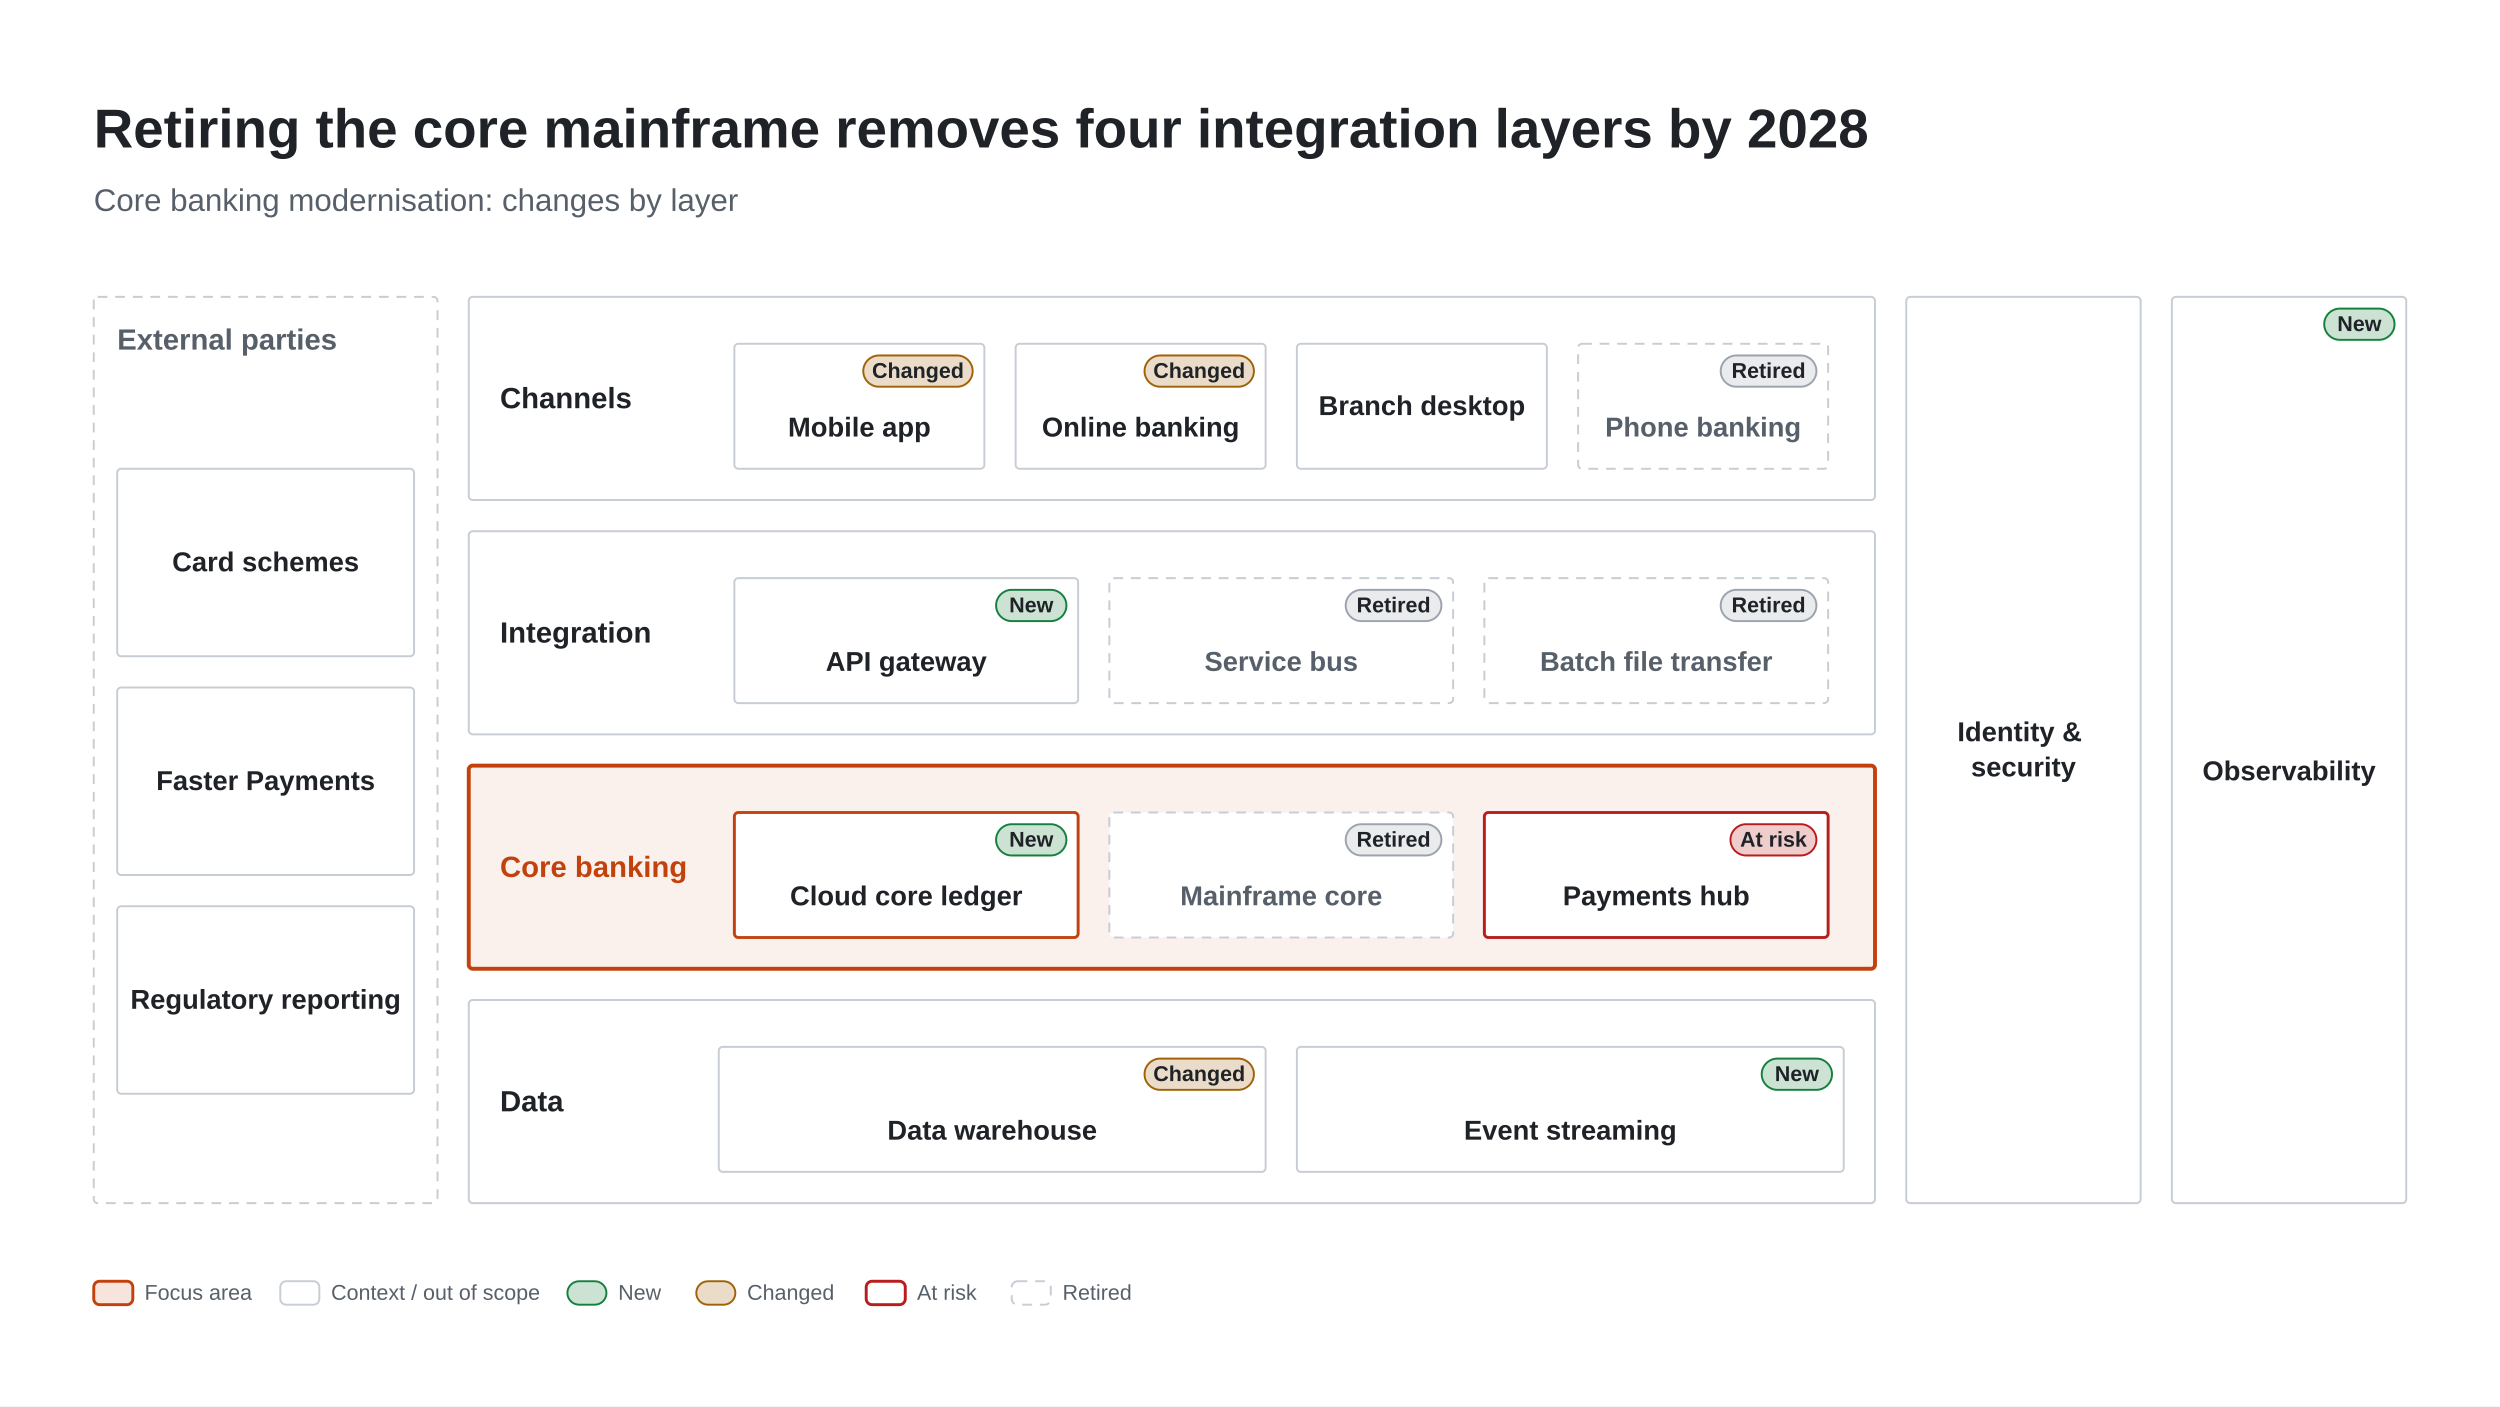
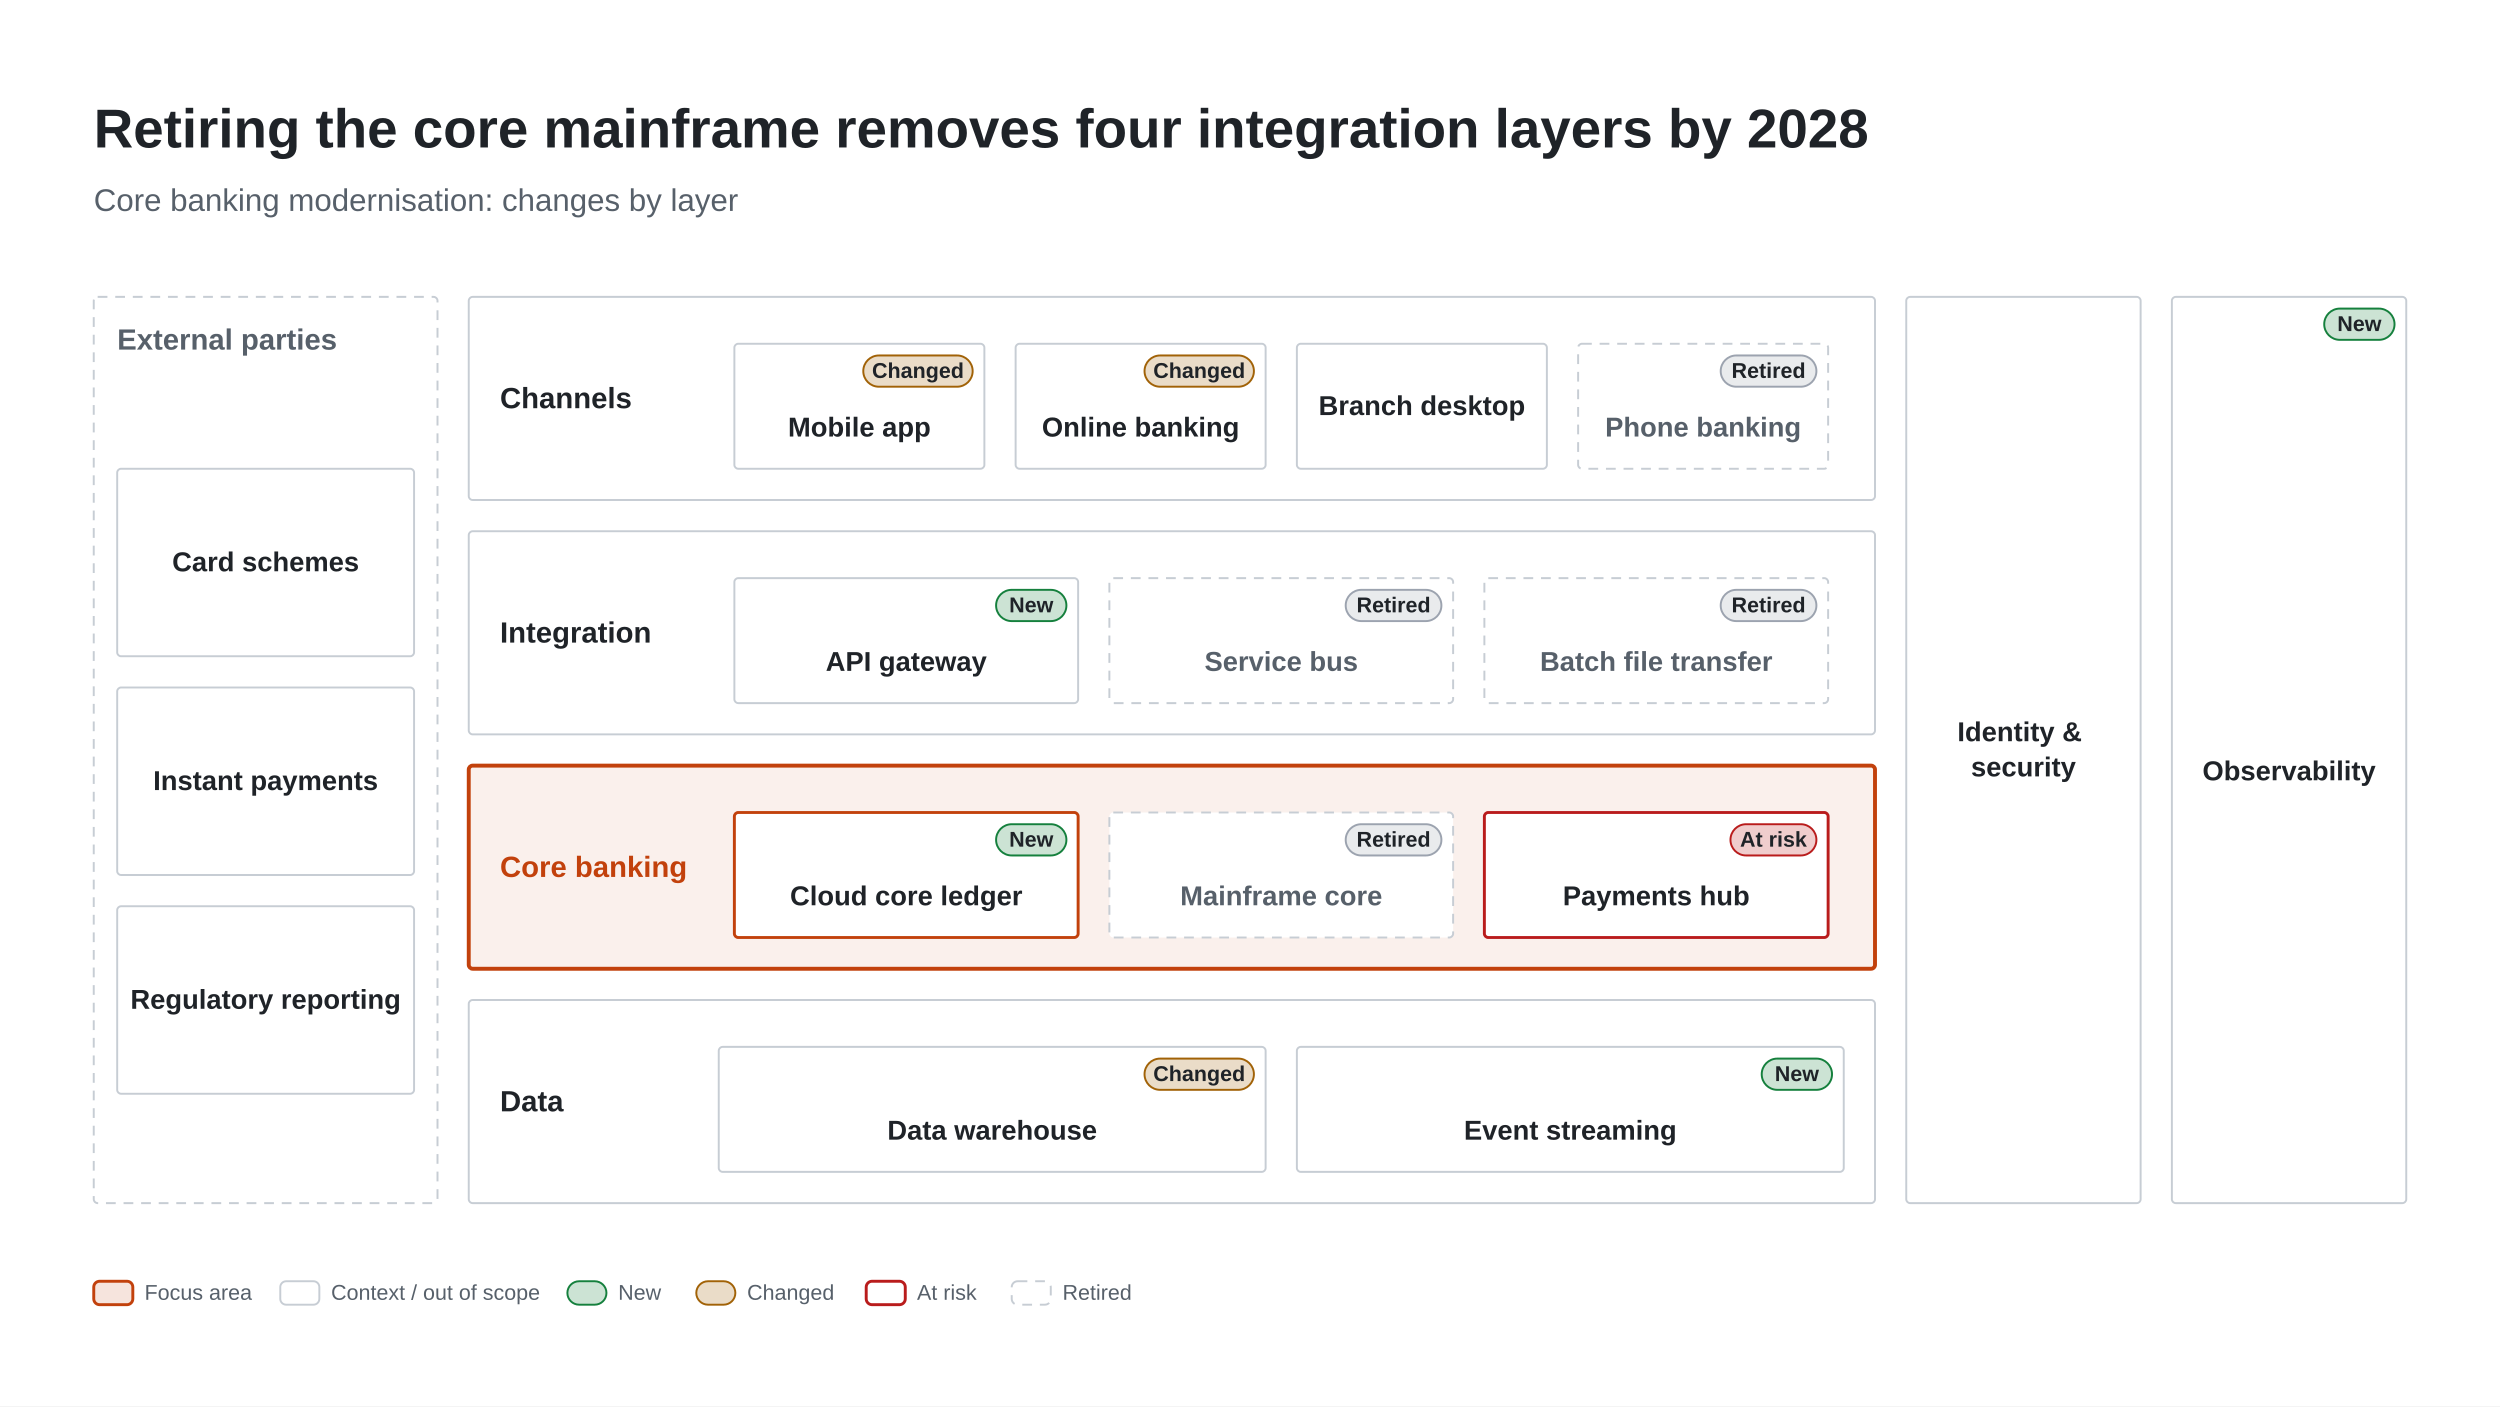
<svg xmlns="http://www.w3.org/2000/svg" width="1280" height="720" viewBox="0 0 1280 720" role="img" aria-labelledby="ds-svg-title ds-svg-desc" data-generator="diagram-studio 1.0.0" data-type="layered-architecture" data-theme="minimal" data-altitude="detailed">
  <rect id="ds-background" data-role="background" width="1280" height="720" fill="#FFFFFF" />
  <text id="ds-title" data-role="title" font-family="'Source Sans 3', 'Helvetica Neue', Arial, sans-serif" font-size="28" font-weight="600" fill="#1F2328">
    <tspan x="48" y="75.5">Retiring the core mainframe removes four integration layers by 2028</tspan>
  </text>
  <text id="ds-subtitle" data-role="subtitle" font-family="'Source Sans 3', 'Helvetica Neue', Arial, sans-serif" font-size="16" font-weight="400" fill="#57606A">
    <tspan x="48" y="108">Core banking modernisation: changes by layer</tspan>
  </text>
  <path id="channels" data-role="band" data-node="channels" d="M242 152H958A2 2 0 0 1 960 154V254A2 2 0 0 1 958 256H242A2 2 0 0 1 240 254V154A2 2 0 0 1 242 152Z" fill="#FFFFFF" stroke="#C7CDD4" stroke-width="1" stroke-linejoin="round" />
  <text id="channels--label" data-role="header" font-family="'Source Sans 3', 'Helvetica Neue', Arial, sans-serif" font-size="15" font-weight="600" fill="#1F2328">
    <tspan x="256" y="209">Channels</tspan>
  </text>
  <path id="mobile" data-role="node" data-node="mobile" data-status="changed" d="M378 176H502A2 2 0 0 1 504 178V238A2 2 0 0 1 502 240H378A2 2 0 0 1 376 238V178A2 2 0 0 1 378 176Z" fill="#FFFFFF" stroke="#C7CDD4" stroke-width="1" stroke-linejoin="round" />
  <text id="mobile--label" data-role="label" font-family="'Source Sans 3', 'Helvetica Neue', Arial, sans-serif" font-size="14" font-weight="600" fill="#1F2328" text-anchor="middle">
    <tspan x="440" y="223.5">Mobile app</tspan>
  </text>
  <path id="mobile--badge" data-role="badge" d="M450 182H490A8 8 0 0 1 498 190V190A8 8 0 0 1 490 198H450A8 8 0 0 1 442 190V190A8 8 0 0 1 450 182Z" fill="#EADCC8" stroke="#A16207" stroke-width="1" stroke-linejoin="round" />
  <text id="mobile--badge-text" data-role="label" font-family="'Source Sans 3', 'Helvetica Neue', Arial, sans-serif" font-size="11" font-weight="600" fill="#1F2328" text-anchor="middle">
    <tspan x="470" y="193.5">Changed</tspan>
  </text>
  <path id="online" data-role="node" data-node="online" data-status="changed" d="M522 176H646A2 2 0 0 1 648 178V238A2 2 0 0 1 646 240H522A2 2 0 0 1 520 238V178A2 2 0 0 1 522 176Z" fill="#FFFFFF" stroke="#C7CDD4" stroke-width="1" stroke-linejoin="round" />
  <text id="online--label" data-role="label" font-family="'Source Sans 3', 'Helvetica Neue', Arial, sans-serif" font-size="14" font-weight="600" fill="#1F2328" text-anchor="middle">
    <tspan x="584" y="223.5">Online banking</tspan>
  </text>
  <path id="online--badge" data-role="badge" d="M594 182H634A8 8 0 0 1 642 190V190A8 8 0 0 1 634 198H594A8 8 0 0 1 586 190V190A8 8 0 0 1 594 182Z" fill="#EADCC8" stroke="#A16207" stroke-width="1" stroke-linejoin="round" />
  <text id="online--badge-text" data-role="label" font-family="'Source Sans 3', 'Helvetica Neue', Arial, sans-serif" font-size="11" font-weight="600" fill="#1F2328" text-anchor="middle">
    <tspan x="614" y="193.5">Changed</tspan>
  </text>
  <path id="branch" data-role="node" data-node="branch" d="M666 176H790A2 2 0 0 1 792 178V238A2 2 0 0 1 790 240H666A2 2 0 0 1 664 238V178A2 2 0 0 1 666 176Z" fill="#FFFFFF" stroke="#C7CDD4" stroke-width="1" stroke-linejoin="round" />
  <text id="branch--label" data-role="label" font-family="'Source Sans 3', 'Helvetica Neue', Arial, sans-serif" font-size="14" font-weight="600" fill="#1F2328" text-anchor="middle">
    <tspan x="728" y="212.5">Branch desktop</tspan>
  </text>
  <path id="ivr" data-role="node" data-node="ivr" data-emphasis="muted" data-status="retired" d="M810 176H934A2 2 0 0 1 936 178V238A2 2 0 0 1 934 240H810A2 2 0 0 1 808 238V178A2 2 0 0 1 810 176Z" fill="#FFFFFF" stroke="#C7CDD4" stroke-width="1" stroke-dasharray="5 4" stroke-linejoin="round" />
  <text id="ivr--label" data-role="label" font-family="'Source Sans 3', 'Helvetica Neue', Arial, sans-serif" font-size="14" font-weight="600" fill="#57606A" text-anchor="middle">
    <tspan x="872" y="223.5">Phone banking</tspan>
  </text>
  <path id="ivr--badge" data-role="badge" d="M889 182H922A8 8 0 0 1 930 190V190A8 8 0 0 1 922 198H889A8 8 0 0 1 881 190V190A8 8 0 0 1 889 182Z" fill="#E9EBED" stroke="#9CA3AF" stroke-width="1" stroke-linejoin="round" />
  <text id="ivr--badge-text" data-role="label" font-family="'Source Sans 3', 'Helvetica Neue', Arial, sans-serif" font-size="11" font-weight="600" fill="#1F2328" text-anchor="middle">
    <tspan x="905.5" y="193.5">Retired</tspan>
  </text>
  <path id="integration" data-role="band" data-node="integration" d="M242 272H958A2 2 0 0 1 960 274V374A2 2 0 0 1 958 376H242A2 2 0 0 1 240 374V274A2 2 0 0 1 242 272Z" fill="#FFFFFF" stroke="#C7CDD4" stroke-width="1" stroke-linejoin="round" />
  <text id="integration--label" data-role="header" font-family="'Source Sans 3', 'Helvetica Neue', Arial, sans-serif" font-size="15" font-weight="600" fill="#1F2328">
    <tspan x="256" y="329">Integration</tspan>
  </text>
  <path id="api-gateway" data-role="node" data-node="api-gateway" data-status="new" d="M378 296H550A2 2 0 0 1 552 298V358A2 2 0 0 1 550 360H378A2 2 0 0 1 376 358V298A2 2 0 0 1 378 296Z" fill="#FFFFFF" stroke="#C7CDD4" stroke-width="1" stroke-linejoin="round" />
  <text id="api-gateway--label" data-role="label" font-family="'Source Sans 3', 'Helvetica Neue', Arial, sans-serif" font-size="14" font-weight="600" fill="#1F2328" text-anchor="middle">
    <tspan x="464" y="343.5">API gateway</tspan>
  </text>
  <path id="api-gateway--badge" data-role="badge" d="M518 302H538A8 8 0 0 1 546 310V310A8 8 0 0 1 538 318H518A8 8 0 0 1 510 310V310A8 8 0 0 1 518 302Z" fill="#CCE3D4" stroke="#15803D" stroke-width="1" stroke-linejoin="round" />
  <text id="api-gateway--badge-text" data-role="label" font-family="'Source Sans 3', 'Helvetica Neue', Arial, sans-serif" font-size="11" font-weight="600" fill="#1F2328" text-anchor="middle">
    <tspan x="528" y="313.5">New</tspan>
  </text>
  <path id="esb" data-role="node" data-node="esb" data-emphasis="muted" data-status="retired" d="M570 296H742A2 2 0 0 1 744 298V358A2 2 0 0 1 742 360H570A2 2 0 0 1 568 358V298A2 2 0 0 1 570 296Z" fill="#FFFFFF" stroke="#C7CDD4" stroke-width="1" stroke-dasharray="5 4" stroke-linejoin="round" />
  <text id="esb--label" data-role="label" font-family="'Source Sans 3', 'Helvetica Neue', Arial, sans-serif" font-size="14" font-weight="600" fill="#57606A" text-anchor="middle">
    <tspan x="656" y="343.5">Service bus</tspan>
  </text>
  <path id="esb--badge" data-role="badge" d="M697 302H730A8 8 0 0 1 738 310V310A8 8 0 0 1 730 318H697A8 8 0 0 1 689 310V310A8 8 0 0 1 697 302Z" fill="#E9EBED" stroke="#9CA3AF" stroke-width="1" stroke-linejoin="round" />
  <text id="esb--badge-text" data-role="label" font-family="'Source Sans 3', 'Helvetica Neue', Arial, sans-serif" font-size="11" font-weight="600" fill="#1F2328" text-anchor="middle">
    <tspan x="713.5" y="313.5">Retired</tspan>
  </text>
  <path id="batch" data-role="node" data-node="batch" data-emphasis="muted" data-status="retired" d="M762 296H934A2 2 0 0 1 936 298V358A2 2 0 0 1 934 360H762A2 2 0 0 1 760 358V298A2 2 0 0 1 762 296Z" fill="#FFFFFF" stroke="#C7CDD4" stroke-width="1" stroke-dasharray="5 4" stroke-linejoin="round" />
  <text id="batch--label" data-role="label" font-family="'Source Sans 3', 'Helvetica Neue', Arial, sans-serif" font-size="14" font-weight="600" fill="#57606A" text-anchor="middle">
    <tspan x="848" y="343.5">Batch file transfer</tspan>
  </text>
  <path id="batch--badge" data-role="badge" d="M889 302H922A8 8 0 0 1 930 310V310A8 8 0 0 1 922 318H889A8 8 0 0 1 881 310V310A8 8 0 0 1 889 302Z" fill="#E9EBED" stroke="#9CA3AF" stroke-width="1" stroke-linejoin="round" />
  <text id="batch--badge-text" data-role="label" font-family="'Source Sans 3', 'Helvetica Neue', Arial, sans-serif" font-size="11" font-weight="600" fill="#1F2328" text-anchor="middle">
    <tspan x="905.5" y="313.5">Retired</tspan>
  </text>
  <path id="core" data-role="band" data-node="core" data-emphasis="accent" d="M242 392H958A2 2 0 0 1 960 394V494A2 2 0 0 1 958 496H242A2 2 0 0 1 240 494V394A2 2 0 0 1 242 392Z" fill="#FAF0EC" stroke="#C2410C" stroke-width="2" stroke-linejoin="round" />
  <text id="core--label" data-role="header" font-family="'Source Sans 3', 'Helvetica Neue', Arial, sans-serif" font-size="15" font-weight="600" fill="#C2410C">
    <tspan x="256" y="449">Core banking</tspan>
  </text>
  <path id="new-core" data-role="node" data-node="new-core" data-status="new" d="M378 416H550A2 2 0 0 1 552 418V478A2 2 0 0 1 550 480H378A2 2 0 0 1 376 478V418A2 2 0 0 1 378 416Z" fill="#FFFFFF" stroke="#C2410C" stroke-width="1.5" stroke-linejoin="round" />
  <text id="new-core--label" data-role="label" font-family="'Source Sans 3', 'Helvetica Neue', Arial, sans-serif" font-size="14" font-weight="600" fill="#1F2328" text-anchor="middle">
    <tspan x="464" y="463.5">Cloud core ledger</tspan>
  </text>
  <path id="new-core--badge" data-role="badge" d="M518 422H538A8 8 0 0 1 546 430V430A8 8 0 0 1 538 438H518A8 8 0 0 1 510 430V430A8 8 0 0 1 518 422Z" fill="#CCE3D4" stroke="#15803D" stroke-width="1" stroke-linejoin="round" />
  <text id="new-core--badge-text" data-role="label" font-family="'Source Sans 3', 'Helvetica Neue', Arial, sans-serif" font-size="11" font-weight="600" fill="#1F2328" text-anchor="middle">
    <tspan x="528" y="433.5">New</tspan>
  </text>
  <path id="mainframe" data-role="node" data-node="mainframe" data-emphasis="muted" data-status="retired" d="M570 416H742A2 2 0 0 1 744 418V478A2 2 0 0 1 742 480H570A2 2 0 0 1 568 478V418A2 2 0 0 1 570 416Z" fill="#FFFFFF" stroke="#C7CDD4" stroke-width="1" stroke-dasharray="5 4" stroke-linejoin="round" />
  <text id="mainframe--label" data-role="label" font-family="'Source Sans 3', 'Helvetica Neue', Arial, sans-serif" font-size="14" font-weight="600" fill="#57606A" text-anchor="middle">
    <tspan x="656" y="463.5">Mainframe core</tspan>
  </text>
  <path id="mainframe--badge" data-role="badge" d="M697 422H730A8 8 0 0 1 738 430V430A8 8 0 0 1 730 438H697A8 8 0 0 1 689 430V430A8 8 0 0 1 697 422Z" fill="#E9EBED" stroke="#9CA3AF" stroke-width="1" stroke-linejoin="round" />
  <text id="mainframe--badge-text" data-role="label" font-family="'Source Sans 3', 'Helvetica Neue', Arial, sans-serif" font-size="11" font-weight="600" fill="#1F2328" text-anchor="middle">
    <tspan x="713.5" y="433.5">Retired</tspan>
  </text>
  <path id="payments-hub" data-role="node" data-node="payments-hub" data-status="at-risk" d="M762 416H934A2 2 0 0 1 936 418V478A2 2 0 0 1 934 480H762A2 2 0 0 1 760 478V418A2 2 0 0 1 762 416Z" fill="#FFFFFF" stroke="#B91C1C" stroke-width="1.5" stroke-linejoin="round" />
  <text id="payments-hub--label" data-role="label" font-family="'Source Sans 3', 'Helvetica Neue', Arial, sans-serif" font-size="14" font-weight="600" fill="#1F2328" text-anchor="middle">
    <tspan x="848" y="463.5">Payments hub</tspan>
  </text>
  <path id="payments-hub--badge" data-role="badge" d="M894 422H922A8 8 0 0 1 930 430V430A8 8 0 0 1 922 438H894A8 8 0 0 1 886 430V430A8 8 0 0 1 894 422Z" fill="#F0CDCD" stroke="#B91C1C" stroke-width="1" stroke-linejoin="round" />
  <text id="payments-hub--badge-text" data-role="label" font-family="'Source Sans 3', 'Helvetica Neue', Arial, sans-serif" font-size="11" font-weight="600" fill="#1F2328" text-anchor="middle">
    <tspan x="908" y="433.5">At risk</tspan>
  </text>
  <path id="data" data-role="band" data-node="data" d="M242 512H958A2 2 0 0 1 960 514V614A2 2 0 0 1 958 616H242A2 2 0 0 1 240 614V514A2 2 0 0 1 242 512Z" fill="#FFFFFF" stroke="#C7CDD4" stroke-width="1" stroke-linejoin="round" />
  <text id="data--label" data-role="header" font-family="'Source Sans 3', 'Helvetica Neue', Arial, sans-serif" font-size="15" font-weight="600" fill="#1F2328">
    <tspan x="256" y="569">Data</tspan>
  </text>
  <path id="warehouse" data-role="node" data-node="warehouse" data-status="changed" d="M370 536H646A2 2 0 0 1 648 538V598A2 2 0 0 1 646 600H370A2 2 0 0 1 368 598V538A2 2 0 0 1 370 536Z" fill="#FFFFFF" stroke="#C7CDD4" stroke-width="1" stroke-linejoin="round" />
  <text id="warehouse--label" data-role="label" font-family="'Source Sans 3', 'Helvetica Neue', Arial, sans-serif" font-size="14" font-weight="600" fill="#1F2328" text-anchor="middle">
    <tspan x="508" y="583.5">Data warehouse</tspan>
  </text>
  <path id="warehouse--badge" data-role="badge" d="M594 542H634A8 8 0 0 1 642 550V550A8 8 0 0 1 634 558H594A8 8 0 0 1 586 550V550A8 8 0 0 1 594 542Z" fill="#EADCC8" stroke="#A16207" stroke-width="1" stroke-linejoin="round" />
  <text id="warehouse--badge-text" data-role="label" font-family="'Source Sans 3', 'Helvetica Neue', Arial, sans-serif" font-size="11" font-weight="600" fill="#1F2328" text-anchor="middle">
    <tspan x="614" y="553.5">Changed</tspan>
  </text>
  <path id="streaming" data-role="node" data-node="streaming" data-status="new" d="M666 536H942A2 2 0 0 1 944 538V598A2 2 0 0 1 942 600H666A2 2 0 0 1 664 598V538A2 2 0 0 1 666 536Z" fill="#FFFFFF" stroke="#C7CDD4" stroke-width="1" stroke-linejoin="round" />
  <text id="streaming--label" data-role="label" font-family="'Source Sans 3', 'Helvetica Neue', Arial, sans-serif" font-size="14" font-weight="600" fill="#1F2328" text-anchor="middle">
    <tspan x="804" y="583.5">Event streaming</tspan>
  </text>
  <path id="streaming--badge" data-role="badge" d="M910 542H930A8 8 0 0 1 938 550V550A8 8 0 0 1 930 558H910A8 8 0 0 1 902 550V550A8 8 0 0 1 910 542Z" fill="#CCE3D4" stroke="#15803D" stroke-width="1" stroke-linejoin="round" />
  <text id="streaming--badge-text" data-role="label" font-family="'Source Sans 3', 'Helvetica Neue', Arial, sans-serif" font-size="11" font-weight="600" fill="#1F2328" text-anchor="middle">
    <tspan x="920" y="553.5">New</tspan>
  </text>
  <path id="security" data-role="group" data-node="security" d="M978 152H1094A2 2 0 0 1 1096 154V614A2 2 0 0 1 1094 616H978A2 2 0 0 1 976 614V154A2 2 0 0 1 978 152Z" fill="#FFFFFF" stroke="#C7CDD4" stroke-width="1" stroke-linejoin="round" />
  <text id="security--label" data-role="label" font-family="'Source Sans 3', 'Helvetica Neue', Arial, sans-serif" font-size="14" font-weight="600" fill="#1F2328" text-anchor="middle">
    <tspan x="1036" y="379.5">Identity &amp;</tspan>
    <tspan x="1036" y="397.5">security</tspan>
  </text>
  <path id="observability" data-role="group" data-node="observability" data-status="new" d="M1114 152H1230A2 2 0 0 1 1232 154V614A2 2 0 0 1 1230 616H1114A2 2 0 0 1 1112 614V154A2 2 0 0 1 1114 152Z" fill="#FFFFFF" stroke="#C7CDD4" stroke-width="1" stroke-linejoin="round" />
  <text id="observability--label" data-role="label" font-family="'Source Sans 3', 'Helvetica Neue', Arial, sans-serif" font-size="14" font-weight="600" fill="#1F2328" text-anchor="middle">
    <tspan x="1172" y="399.5">Observability</tspan>
  </text>
  <path id="observability--badge" data-role="badge" d="M1198 158H1218A8 8 0 0 1 1226 166V166A8 8 0 0 1 1218 174H1198A8 8 0 0 1 1190 166V166A8 8 0 0 1 1198 158Z" fill="#CCE3D4" stroke="#15803D" stroke-width="1" stroke-linejoin="round" />
  <text id="observability--badge-text" data-role="label" font-family="'Source Sans 3', 'Helvetica Neue', Arial, sans-serif" font-size="11" font-weight="600" fill="#1F2328" text-anchor="middle">
    <tspan x="1208" y="169.5">New</tspan>
  </text>
  <path id="external" data-role="group" d="M50 152H222A2 2 0 0 1 224 154V614A2 2 0 0 1 222 616H50A2 2 0 0 1 48 614V154A2 2 0 0 1 50 152Z" fill="#FFFFFF" stroke="#C7CDD4" stroke-width="1" stroke-dasharray="5 4" stroke-linejoin="round" />
  <text id="external--label" data-role="header" font-family="'Source Sans 3', 'Helvetica Neue', Arial, sans-serif" font-size="15" font-weight="600" fill="#57606A">
    <tspan x="60" y="179">External parties</tspan>
  </text>
  <path id="card-scheme" data-role="node" data-node="card-scheme" d="M62 240H210A2 2 0 0 1 212 242V334A2 2 0 0 1 210 336H62A2 2 0 0 1 60 334V242A2 2 0 0 1 62 240Z" fill="#FFFFFF" stroke="#C7CDD4" stroke-width="1" stroke-linejoin="round" />
  <text id="card-scheme--label" data-role="label" font-family="'Source Sans 3', 'Helvetica Neue', Arial, sans-serif" font-size="14" font-weight="600" fill="#1F2328" text-anchor="middle">
    <tspan x="136" y="292.5">Card schemes</tspan>
  </text>
-   <path id="faster-payments" data-role="node" data-node="faster-payments" d="M62 352H210A2 2 0 0 1 212 354V446A2 2 0 0 1 210 448H62A2 2 0 0 1 60 446V354A2 2 0 0 1 62 352Z" fill="#FFFFFF" stroke="#C7CDD4" stroke-width="1" stroke-linejoin="round" />
-   <text id="faster-payments--label" data-role="label" font-family="'Source Sans 3', 'Helvetica Neue', Arial, sans-serif" font-size="14" font-weight="600" fill="#1F2328" text-anchor="middle">
-     <tspan x="136" y="404.5">Faster Payments</tspan>
+   <path id="instant-payments" data-role="node" data-node="instant-payments" d="M62 352H210A2 2 0 0 1 212 354V446A2 2 0 0 1 210 448H62A2 2 0 0 1 60 446V354A2 2 0 0 1 62 352Z" fill="#FFFFFF" stroke="#C7CDD4" stroke-width="1" stroke-linejoin="round" />
+   <text id="instant-payments--label" data-role="label" font-family="'Source Sans 3', 'Helvetica Neue', Arial, sans-serif" font-size="14" font-weight="600" fill="#1F2328" text-anchor="middle">
+     <tspan x="136" y="404.5">Instant payments</tspan>
  </text>
  <path id="regulator" data-role="node" data-node="regulator" d="M62 464H210A2 2 0 0 1 212 466V558A2 2 0 0 1 210 560H62A2 2 0 0 1 60 558V466A2 2 0 0 1 62 464Z" fill="#FFFFFF" stroke="#C7CDD4" stroke-width="1" stroke-linejoin="round" />
  <text id="regulator--label" data-role="label" font-family="'Source Sans 3', 'Helvetica Neue', Arial, sans-serif" font-size="14" font-weight="600" fill="#1F2328" text-anchor="middle">
    <tspan x="136" y="516.5">Regulatory reporting</tspan>
  </text>
  <path id="ds-legend-0-0-swatch" data-role="legend" d="M51 656H65A3 3 0 0 1 68 659V665A3 3 0 0 1 65 668H51A3 3 0 0 1 48 665V659A3 3 0 0 1 51 656Z" fill="#F6E4DD" stroke="#C2410C" stroke-width="1.5" stroke-linejoin="round" />
  <text id="ds-legend-0-0-label" data-role="legend" font-family="'Source Sans 3', 'Helvetica Neue', Arial, sans-serif" font-size="11" font-weight="400" fill="#57606A">
    <tspan x="74" y="665.5">Focus area</tspan>
  </text>
  <path id="ds-legend-0-1-swatch" data-role="legend" d="M146.5 656H160.5A3 3 0 0 1 163.5 659V665A3 3 0 0 1 160.5 668H146.5A3 3 0 0 1 143.5 665V659A3 3 0 0 1 146.5 656Z" fill="#FFFFFF" stroke="#C7CDD4" stroke-width="1" stroke-linejoin="round" />
  <text id="ds-legend-0-1-label" data-role="legend" font-family="'Source Sans 3', 'Helvetica Neue', Arial, sans-serif" font-size="11" font-weight="400" fill="#57606A">
    <tspan x="169.5" y="665.5">Context / out of scope</tspan>
  </text>
  <path id="ds-legend-0-2-swatch" data-role="legend" d="M296.5 656H304.5A6 6 0 0 1 310.5 662V662A6 6 0 0 1 304.5 668H296.5A6 6 0 0 1 290.5 662V662A6 6 0 0 1 296.5 656Z" fill="#CCE3D4" stroke="#15803D" stroke-width="1" stroke-linejoin="round" />
  <text id="ds-legend-0-2-label" data-role="legend" font-family="'Source Sans 3', 'Helvetica Neue', Arial, sans-serif" font-size="11" font-weight="400" fill="#57606A">
    <tspan x="316.5" y="665.5">New</tspan>
  </text>
  <path id="ds-legend-0-3-swatch" data-role="legend" d="M362.5 656H370.5A6 6 0 0 1 376.5 662V662A6 6 0 0 1 370.5 668H362.5A6 6 0 0 1 356.5 662V662A6 6 0 0 1 362.5 656Z" fill="#EADCC8" stroke="#A16207" stroke-width="1" stroke-linejoin="round" />
  <text id="ds-legend-0-3-label" data-role="legend" font-family="'Source Sans 3', 'Helvetica Neue', Arial, sans-serif" font-size="11" font-weight="400" fill="#57606A">
    <tspan x="382.5" y="665.5">Changed</tspan>
  </text>
  <path id="ds-legend-0-4-swatch" data-role="legend" d="M446.5 656H460.5A3 3 0 0 1 463.5 659V665A3 3 0 0 1 460.5 668H446.5A3 3 0 0 1 443.5 665V659A3 3 0 0 1 446.5 656Z" fill="#FFFFFF" stroke="#B91C1C" stroke-width="1.5" stroke-linejoin="round" />
  <text id="ds-legend-0-4-label" data-role="legend" font-family="'Source Sans 3', 'Helvetica Neue', Arial, sans-serif" font-size="11" font-weight="400" fill="#57606A">
    <tspan x="469.5" y="665.5">At risk</tspan>
  </text>
  <path id="ds-legend-0-5-swatch" data-role="legend" d="M521 656H535A3 3 0 0 1 538 659V665A3 3 0 0 1 535 668H521A3 3 0 0 1 518 665V659A3 3 0 0 1 521 656Z" fill="#FFFFFF" stroke="#C7CDD4" stroke-width="1" stroke-dasharray="5 4" stroke-linejoin="round" />
  <text id="ds-legend-0-5-label" data-role="legend" font-family="'Source Sans 3', 'Helvetica Neue', Arial, sans-serif" font-size="11" font-weight="400" fill="#57606A">
    <tspan x="544" y="665.5">Retired</tspan>
  </text>
</svg>
